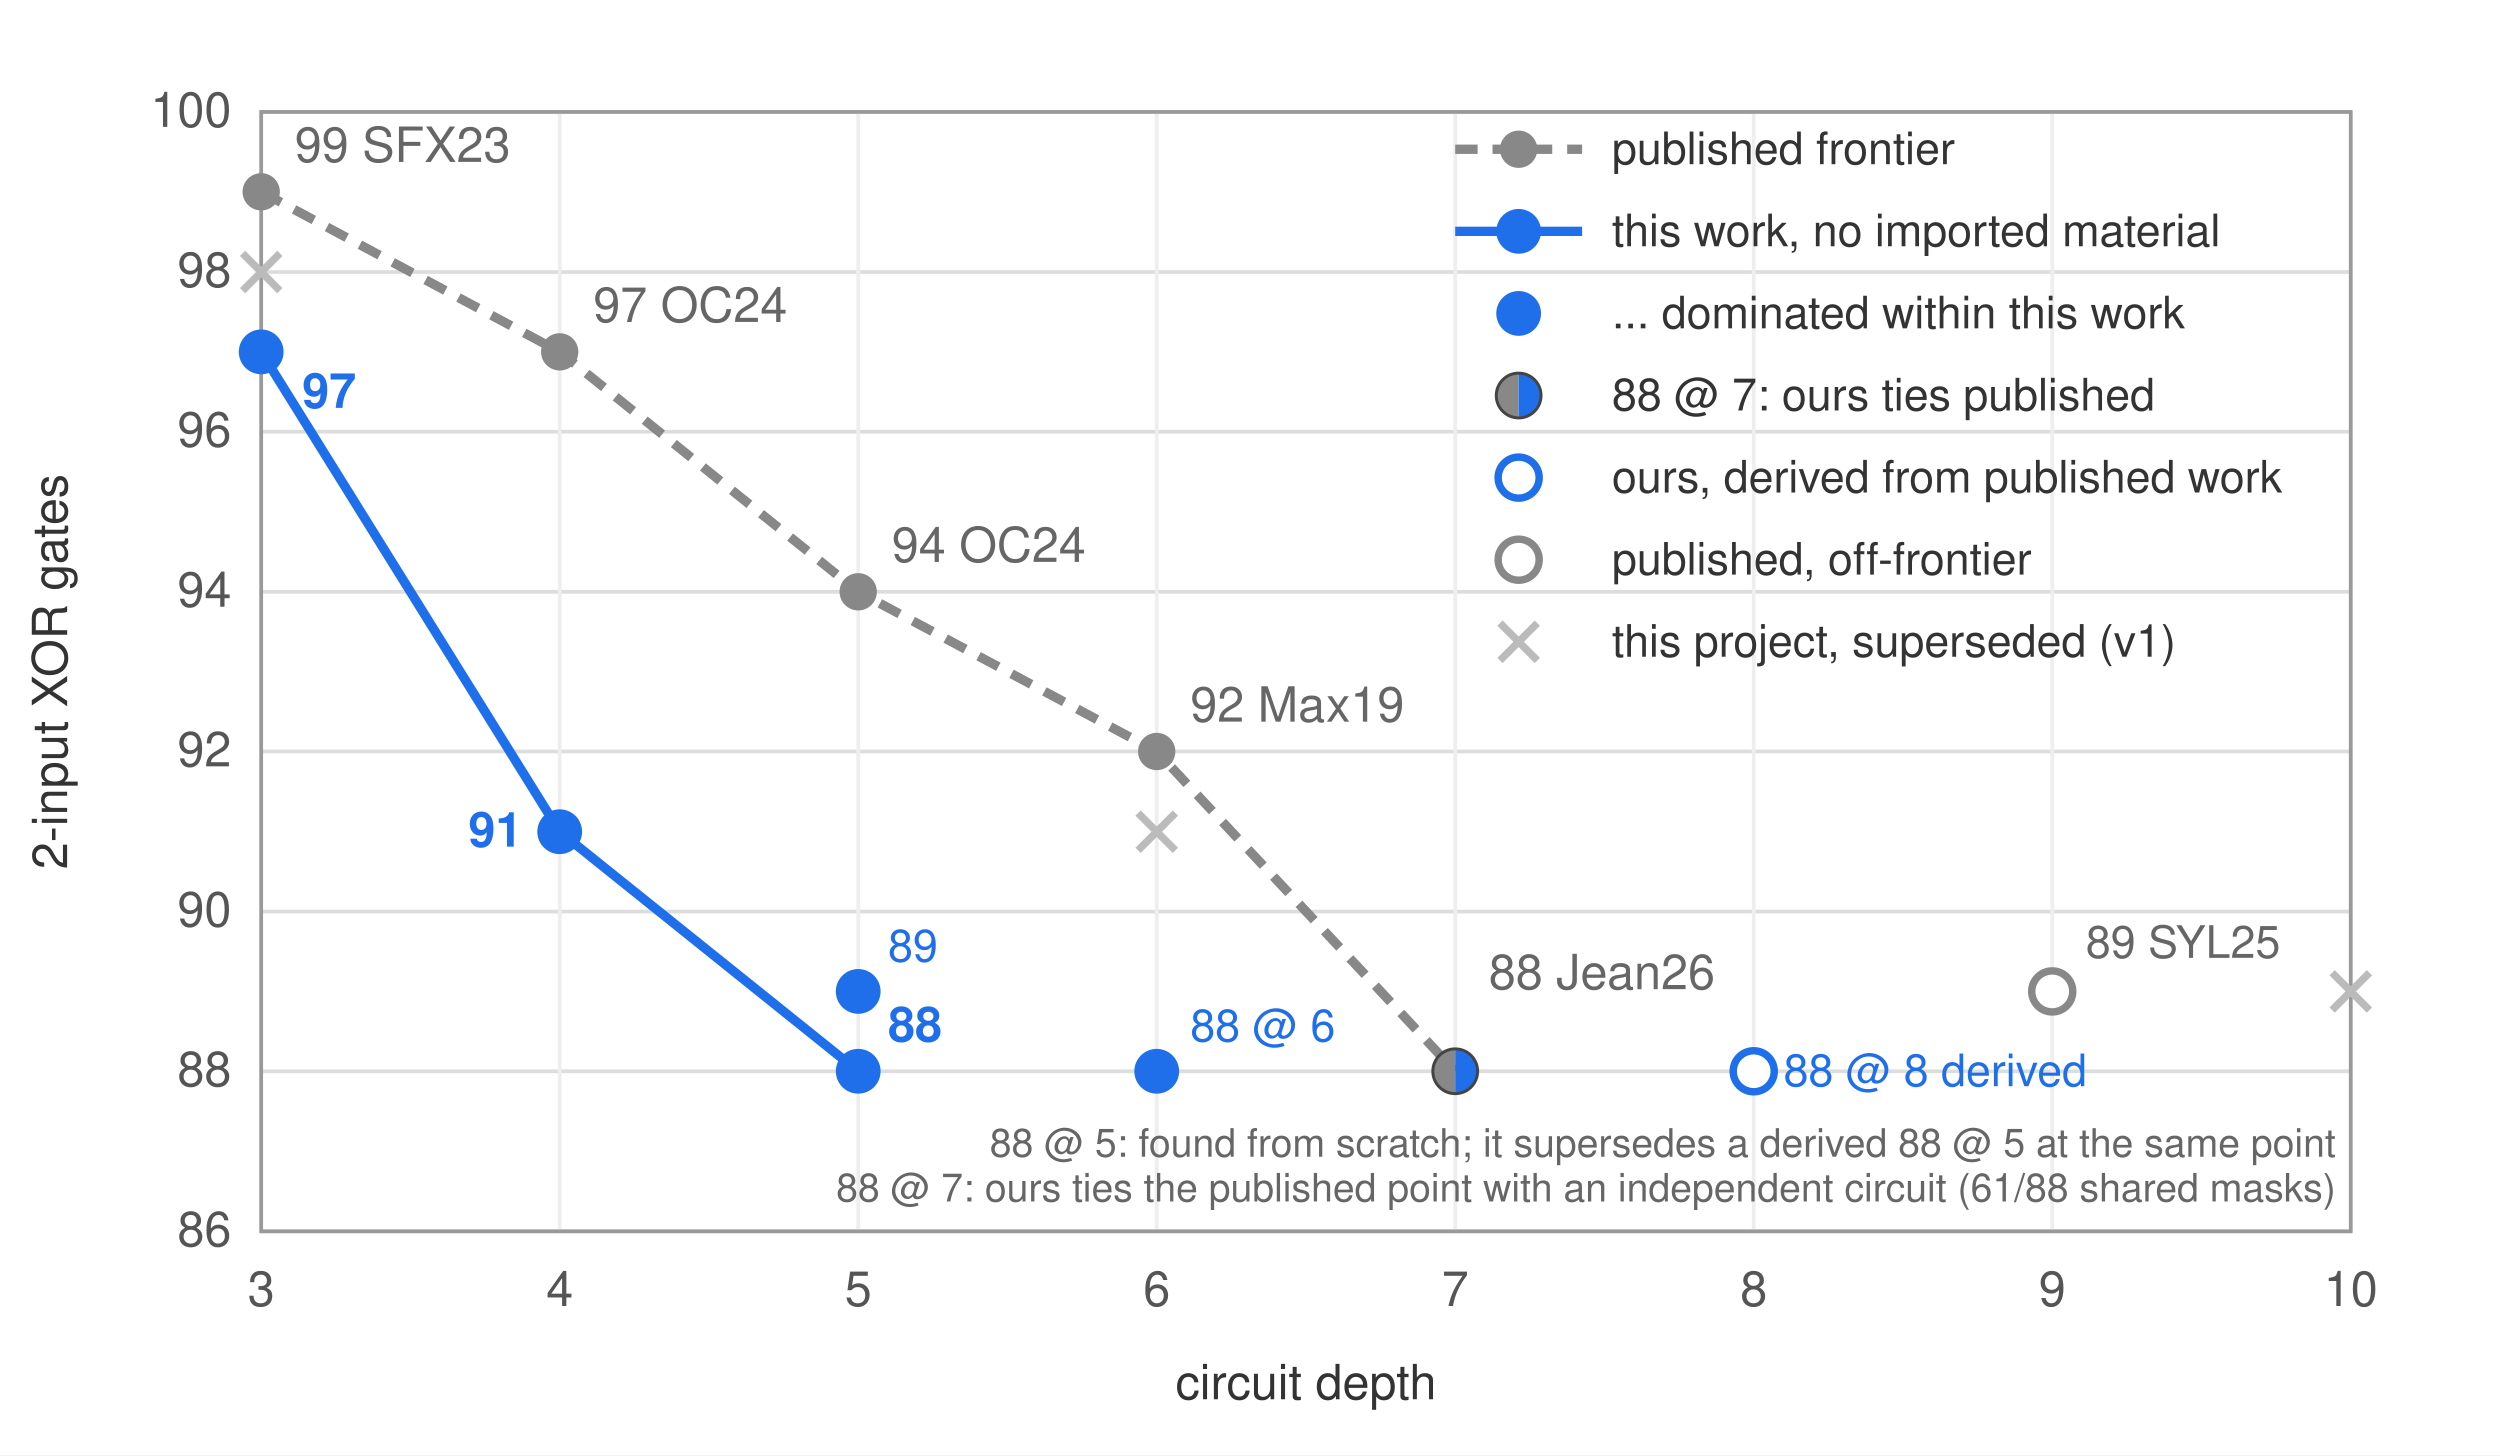
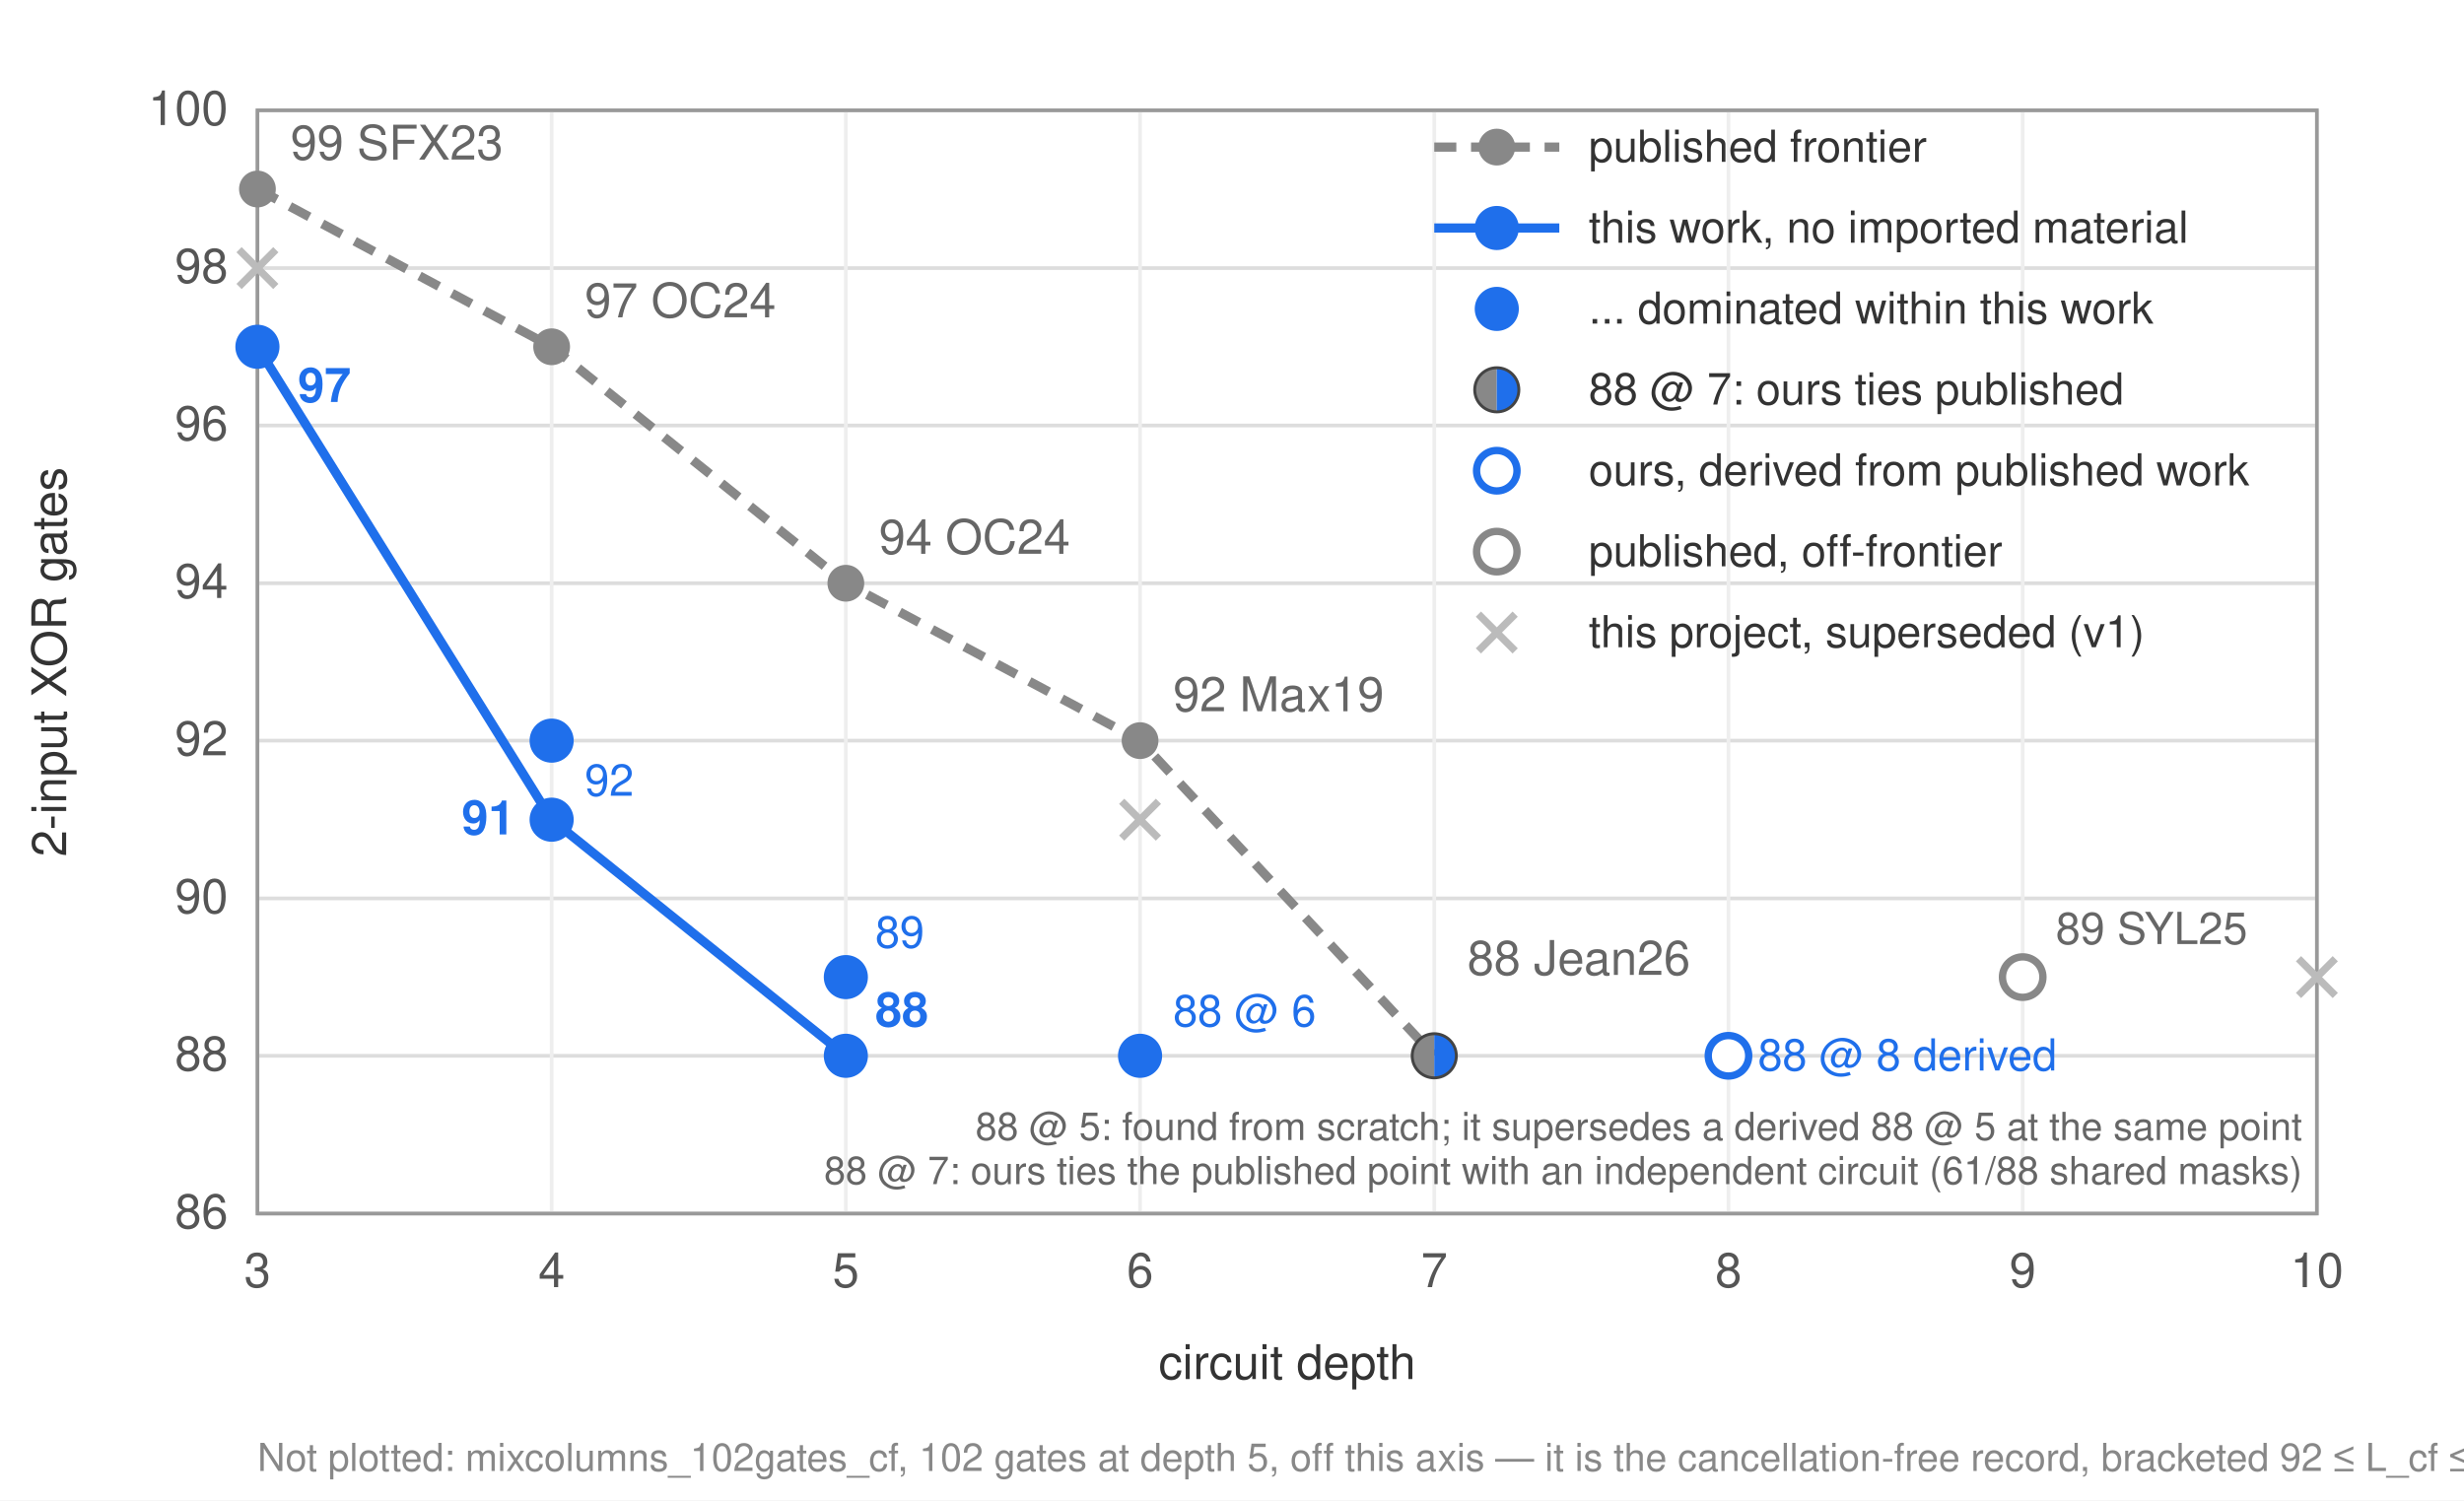
- <svg xmlns="http://www.w3.org/2000/svg" viewBox="0 0 670 390" font-family="Helvetica,Arial,sans-serif" font-size="13" role="img" aria-labelledby="ftitle fdesc">
-   <rect x="0" y="0" width="670" height="390" fill="white" />
+ <svg xmlns="http://www.w3.org/2000/svg" viewBox="0 0 670 408" font-family="Helvetica,Arial,sans-serif" font-size="13" role="img" aria-labelledby="ftitle fdesc">
+   <rect x="0" y="0" width="670" height="408" fill="white" />
  <line x1="70" y1="330.0" x2="630" y2="330.0" stroke="#dddddd" stroke-width="1" />
  <text x="62" y="334.0" text-anchor="end" fill="#555555">86</text>
  <line x1="70" y1="287.1" x2="630" y2="287.1" stroke="#dddddd" stroke-width="1" />
  <text x="62" y="291.1" text-anchor="end" fill="#555555">88</text>
  <line x1="70" y1="244.3" x2="630" y2="244.3" stroke="#dddddd" stroke-width="1" />
  <text x="62" y="248.3" text-anchor="end" fill="#555555">90</text>
  <line x1="70" y1="201.4" x2="630" y2="201.4" stroke="#dddddd" stroke-width="1" />
  <text x="62" y="205.4" text-anchor="end" fill="#555555">92</text>
  <line x1="70" y1="158.6" x2="630" y2="158.6" stroke="#dddddd" stroke-width="1" />
  <text x="62" y="162.6" text-anchor="end" fill="#555555">94</text>
  <line x1="70" y1="115.7" x2="630" y2="115.7" stroke="#dddddd" stroke-width="1" />
  <text x="62" y="119.7" text-anchor="end" fill="#555555">96</text>
  <line x1="70" y1="72.9" x2="630" y2="72.9" stroke="#dddddd" stroke-width="1" />
  <text x="62" y="76.9" text-anchor="end" fill="#555555">98</text>
  <line x1="70" y1="30.0" x2="630" y2="30.0" stroke="#dddddd" stroke-width="1" />
  <text x="62" y="34.0" text-anchor="end" fill="#555555">100</text>
  <line x1="70.0" y1="30" x2="70.0" y2="330" stroke="#eeeeee" stroke-width="1" />
  <text x="70.0" y="350" text-anchor="middle" fill="#555555">3</text>
  <line x1="150.0" y1="30" x2="150.0" y2="330" stroke="#eeeeee" stroke-width="1" />
  <text x="150.0" y="350" text-anchor="middle" fill="#555555">4</text>
  <line x1="230.0" y1="30" x2="230.0" y2="330" stroke="#eeeeee" stroke-width="1" />
  <text x="230.0" y="350" text-anchor="middle" fill="#555555">5</text>
  <line x1="310.0" y1="30" x2="310.0" y2="330" stroke="#eeeeee" stroke-width="1" />
  <text x="310.0" y="350" text-anchor="middle" fill="#555555">6</text>
  <line x1="390.0" y1="30" x2="390.0" y2="330" stroke="#eeeeee" stroke-width="1" />
  <text x="390.0" y="350" text-anchor="middle" fill="#555555">7</text>
  <line x1="470.0" y1="30" x2="470.0" y2="330" stroke="#eeeeee" stroke-width="1" />
  <text x="470.0" y="350" text-anchor="middle" fill="#555555">8</text>
  <line x1="550.0" y1="30" x2="550.0" y2="330" stroke="#eeeeee" stroke-width="1" />
  <text x="550.0" y="350" text-anchor="middle" fill="#555555">9</text>
  <line x1="630.0" y1="30" x2="630.0" y2="330" stroke="#eeeeee" stroke-width="1" />
  <text x="630.0" y="350" text-anchor="middle" fill="#555555">10</text>
  <rect x="70" y="30" width="560" height="300" fill="none" stroke="#999999" />
  <text x="350" y="375" text-anchor="middle" fill="#333333">circuit depth</text>
  <text x="18" y="180" text-anchor="middle" fill="#333333" transform="rotate(-90 18 180)">2-input XOR gates</text>
  <polyline points="70.0,51.4 150.0,94.3 230.0,158.6 310.0,201.4 390.0,287.1" fill="none" stroke="#888888" stroke-width="2.5" stroke-dasharray="6,4" />
  <circle cx="70.0" cy="51.4" r="5" fill="#888888" />
  <text x="79.0" y="43.4" fill="#666666">99 SFX23</text>
  <circle cx="150.0" cy="94.3" r="5" fill="#888888" />
  <text x="159.0" y="86.3" fill="#666666">97 OC24</text>
  <circle cx="230.0" cy="158.6" r="5" fill="#888888" />
  <text x="239.0" y="150.6" fill="#666666">94 OC24</text>
  <circle cx="310.0" cy="201.4" r="5" fill="#888888" />
  <text x="319.0" y="193.4" fill="#666666">92 Max19</text>
  <text x="399.0" y="265.1" fill="#666666">88 Jean26</text>
  <circle cx="550.0" cy="265.7" r="5.5" fill="#ffffff" stroke="#888888" stroke-width="2" />
  <text x="559.0" y="256.7" font-size="12" fill="#666666">89 SYL25</text>
  <path d="M65.0 67.9 L75.0 77.9 M65.0 77.9 L75.0 67.9" stroke="#bbbbbb" stroke-width="2" />
  <path d="M305.0 217.9 L315.0 227.9 M305.0 227.9 L315.0 217.9" stroke="#bbbbbb" stroke-width="2" />
  <path d="M625.0 260.7 L635.0 270.7 M625.0 270.7 L635.0 260.7" stroke="#bbbbbb" stroke-width="2" />
  <polyline points="70.0,94.3 150.0,222.9 230.0,287.1" fill="none" stroke="#1f6feb" stroke-width="2.5" />
  <circle cx="70.0" cy="94.3" r="6" fill="#1f6feb" />
  <text x="81.0" y="109.3" font-weight="bold" fill="#1f6feb">97</text>
  <circle cx="150.0" cy="222.9" r="6" fill="#1f6feb" />
  <text x="140.0" y="226.9" text-anchor="end" font-weight="bold" fill="#1f6feb">91</text>
  <circle cx="230.0" cy="287.1" r="6" fill="#1f6feb" />
  <text x="238.0" y="279.1" font-weight="bold" fill="#1f6feb">88</text>
+   <circle cx="150.0" cy="201.4" r="6" fill="#1f6feb" />
+   <text x="159.0" y="216.4" font-size="12" fill="#1f6feb">92</text>
  <circle cx="230.0" cy="265.7" r="6" fill="#1f6feb" />
  <text x="238.0" y="257.7" font-size="12" fill="#1f6feb">89</text>
  <circle cx="310.0" cy="287.1" r="6" fill="#1f6feb" />
  <text x="319.0" y="279.1" font-size="12" fill="#1f6feb">88 @ 6</text>
  <path d="M390.0 281.1 A6 6 0 0 0 390.0 293.1 Z" fill="#888888" />
  <path d="M390.0 281.1 A6 6 0 0 1 390.0 293.1 Z" fill="#1f6feb" />
  <circle cx="390.0" cy="287.1" r="6" fill="none" stroke="#444444" stroke-width="0.8" />
  <text x="626" y="310" text-anchor="end" font-size="10.5" fill="#666666">88 @ 5: found from scratch; it supersedes a derived 88 @ 5 at the same point</text>
  <text x="626" y="322" text-anchor="end" font-size="10.5" fill="#666666">88 @ 7: ours ties the published point with an independent circuit (61/88 shared masks)</text>
  <circle cx="470.0" cy="287.1" r="5.5" fill="#ffffff" stroke="#1f6feb" stroke-width="2" />
  <text x="478.0" y="291.1" font-size="12" fill="#1f6feb">88 @ 8 derived</text>
  <line x1="390" y1="40" x2="424" y2="40" stroke="#888888" stroke-width="2.5" stroke-dasharray="6,4" />
  <circle cx="407.0" cy="40.0" r="5" fill="#888888" />
  <text x="432" y="44" font-size="12" fill="#333333">published frontier</text>
  <line x1="390" y1="62" x2="424" y2="62" stroke="#1f6feb" stroke-width="2.5" />
  <circle cx="407.0" cy="62.0" r="6" fill="#1f6feb" />
  <text x="432" y="66" font-size="12" fill="#333333">this work, no imported material</text>
  <circle cx="407.0" cy="84.0" r="6" fill="#1f6feb" />
  <text x="432" y="88" font-size="12" fill="#333333">... dominated within this work</text>
  <path d="M407.0 100.0 A6 6 0 0 0 407.0 112.0 Z" fill="#888888" />
  <path d="M407.0 100.0 A6 6 0 0 1 407.0 112.0 Z" fill="#1f6feb" />
  <circle cx="407.0" cy="106.0" r="6" fill="none" stroke="#444444" stroke-width="0.8" />
  <text x="432" y="110" font-size="12" fill="#333333">88 @ 7: ours ties published</text>
  <circle cx="407" cy="128" r="5.5" fill="#ffffff" stroke="#1f6feb" stroke-width="2" />
  <text x="432" y="132" font-size="12" fill="#333333">ours, derived from published work</text>
  <circle cx="407" cy="150" r="5.5" fill="#ffffff" stroke="#888888" stroke-width="2" />
  <text x="432" y="154" font-size="12" fill="#333333">published, off-frontier</text>
  <path d="M402.0 167.0 L412.0 177.0 M402.0 177.0 L412.0 167.0" stroke="#bbbbbb" stroke-width="2" />
  <text x="432" y="176" font-size="12" fill="#333333">this project, superseded (v1)</text>
+   <text x="70" y="400" font-size="10.5" fill="#888888">Not plotted: mixcolumns_102gates_cf, 102 gates at depth 5, off this axis — it is the cancellation-free record, bracketed 92 ≤ L_cf ≤ 102. Twelve of thirteen shipped circuits are above.</text>
</svg>
